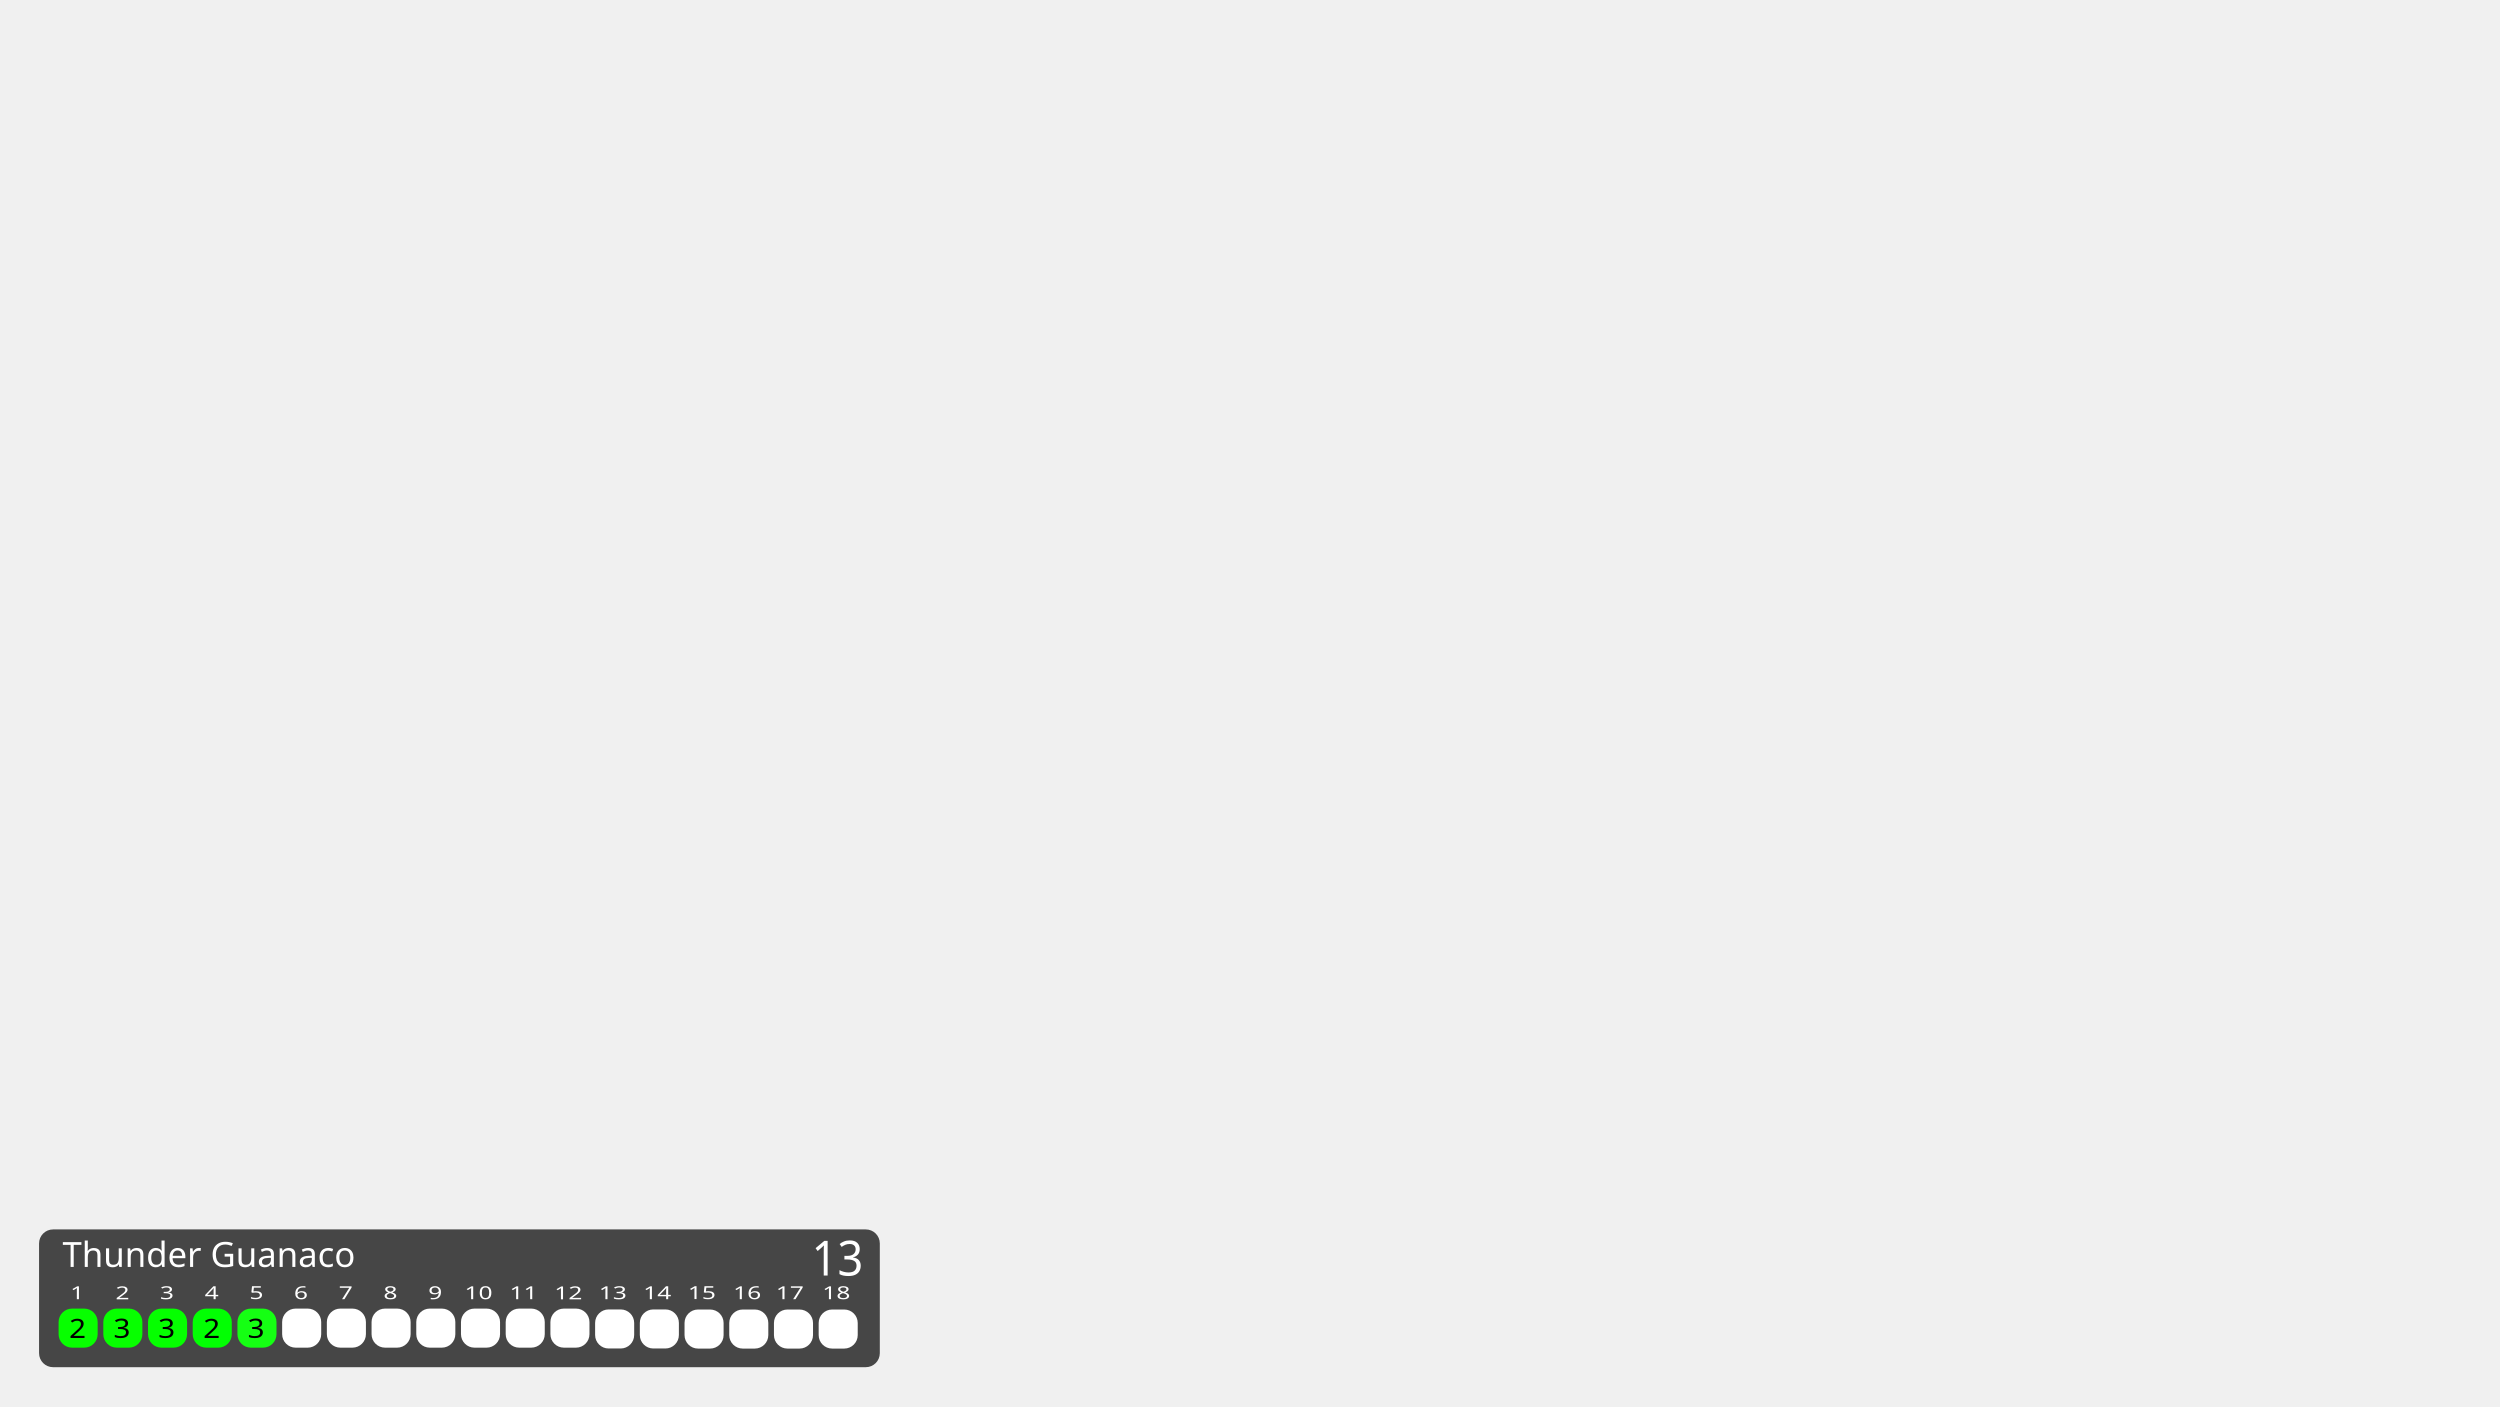
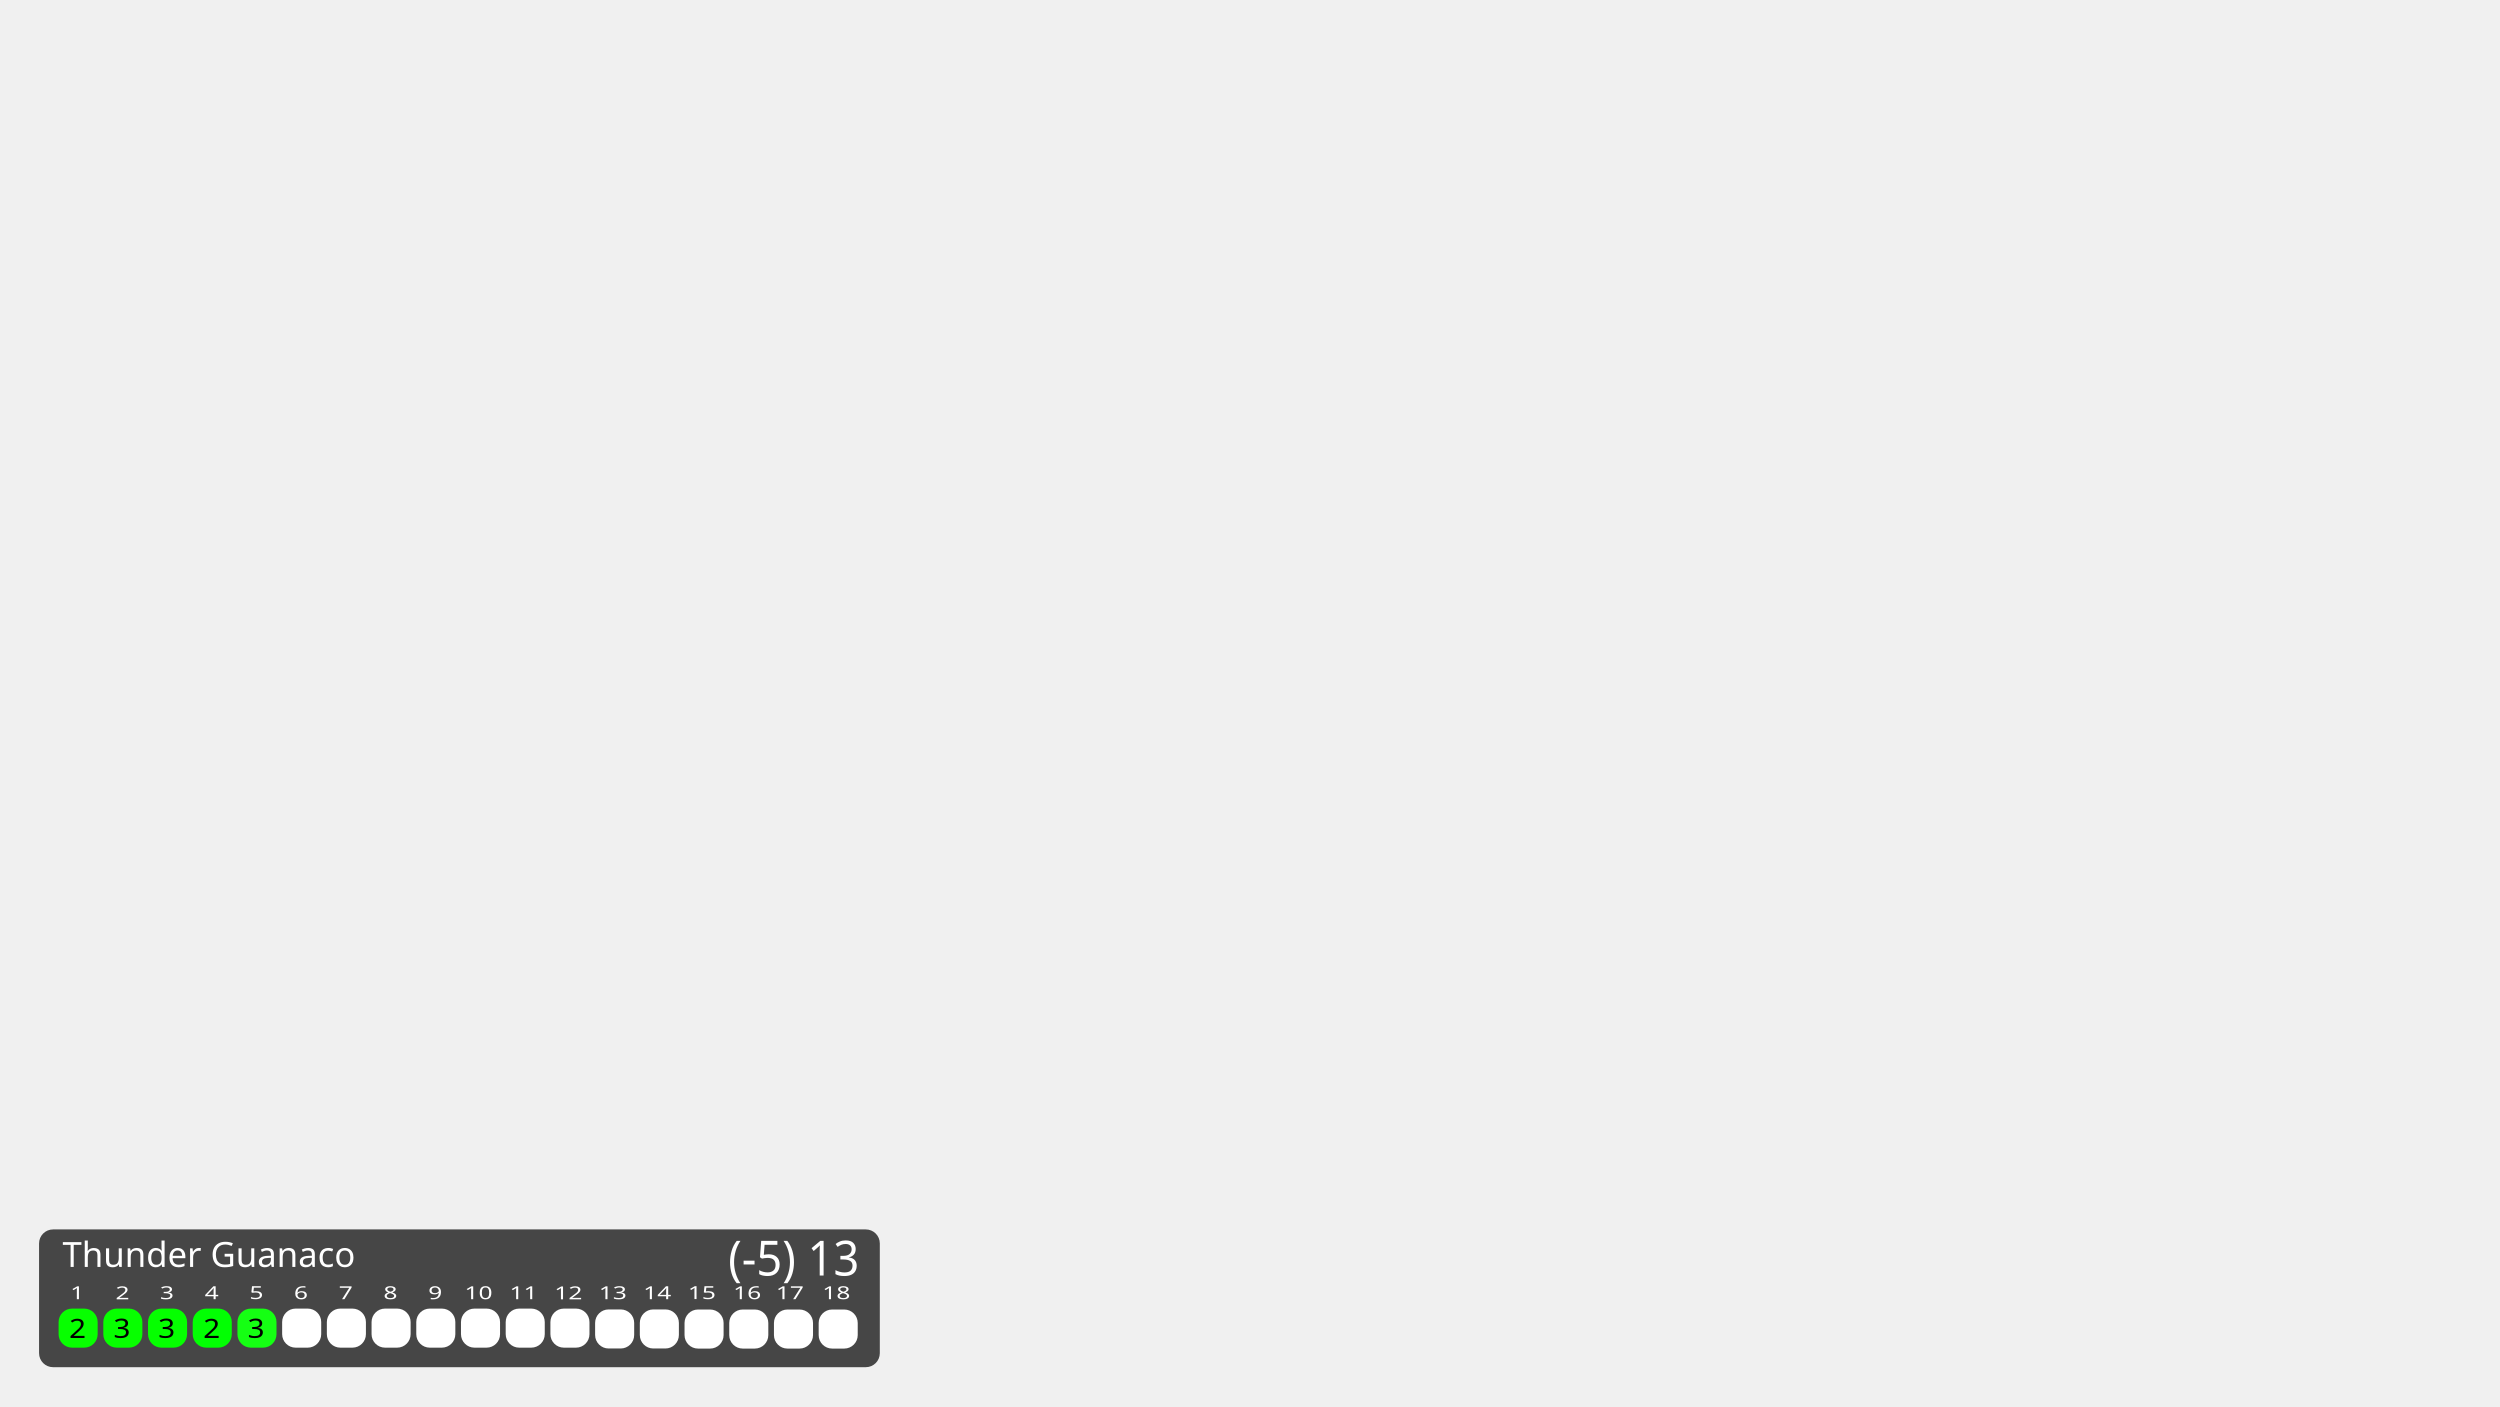
<svg xmlns="http://www.w3.org/2000/svg" width="1920px" height="1080px" viewBox="0 0 1920 1080" version="1.1" id="SVGRoot">
  <defs id="defs815" />
  <g id="layer1">
    <rect style="opacity:1;fill:#000000;fill-opacity:0.71;stroke:none;stroke-width:7.395;stroke-linejoin:bevel;stroke-miterlimit:4;stroke-dasharray:none;stroke-opacity:0.049" id="rect2470" width="645.696" height="105.8" x="30" y="944.2" ry="10.763" />
-     <text xml:space="preserve" style="font-style:normal;font-weight:normal;font-size:35.98px;line-height:1.25;font-family:sans-serif;letter-spacing:0px;word-spacing:0px;fill:#000000;fill-opacity:1;stroke:none;stroke-width:0.899" x="645.789" y="945.486" id="text2486" transform="scale(0.9651485,1.03611)">
-       <tspan id="tspan2484" x="645.789" y="945.486" style="font-style:normal;font-variant:normal;font-weight:normal;font-stretch:normal;font-family:'Noto Sans';-inkscape-font-specification:'Noto Sans';fill:#ffffff;fill-opacity:1;stroke-width:0.899">13</tspan>
+     <text xml:space="preserve" style="font-style:normal;font-weight:normal;font-size:35.98px;line-height:1.25;font-family:sans-serif;letter-spacing:0px;word-spacing:0px;fill:#000000;fill-opacity:1;stroke:none;stroke-width:0.899" x="579.478" y="945.486" id="text2486" transform="scale(0.9651485,1.03611)">
+       <tspan id="tspan2484" x="579.478" y="945.486" style="font-style:normal;font-variant:normal;font-weight:normal;font-stretch:normal;font-family:'Noto Sans';-inkscape-font-specification:'Noto Sans';fill:#ffffff;fill-opacity:1;stroke-width:0.899">(-5) 13</tspan>
    </text>
    <rect style="opacity:1;fill:#07ff00;fill-opacity:1;stroke:none;stroke-width:1.971;stroke-linejoin:bevel;stroke-miterlimit:4;stroke-dasharray:none;stroke-opacity:0.049" id="rect2492" width="30" height="30" x="45" y="1005" ry="10.357" />
    <rect style="opacity:1;fill:#07ff00;fill-opacity:1;stroke:none;stroke-width:1.971;stroke-linejoin:bevel;stroke-miterlimit:4;stroke-dasharray:none;stroke-opacity:0.049" id="rect2492-3" width="30" height="30" x="79.337" y="1005" ry="10.357" />
    <rect style="opacity:1;fill:#05ff00;fill-opacity:1;stroke:none;stroke-width:1.971;stroke-linejoin:bevel;stroke-miterlimit:4;stroke-dasharray:none;stroke-opacity:0.049" id="rect2492-5" width="30" height="30" x="113.675" y="1005" ry="10.357" />
    <rect style="opacity:1;fill:#02ff03;fill-opacity:1;stroke:none;stroke-width:1.971;stroke-linejoin:bevel;stroke-miterlimit:4;stroke-dasharray:none;stroke-opacity:0.049" id="rect2492-3-3" width="30" height="30" x="148.012" y="1005" ry="10.357" />
    <rect style="opacity:1;fill:#15ff13;fill-opacity:1;stroke:none;stroke-width:1.971;stroke-linejoin:bevel;stroke-miterlimit:4;stroke-dasharray:none;stroke-opacity:0.049" id="rect2492-56" width="30" height="30" x="182.349" y="1005" ry="10.357" />
    <rect style="opacity:1;fill:#ffffff;fill-opacity:1;stroke:none;stroke-width:1.971;stroke-linejoin:bevel;stroke-miterlimit:4;stroke-dasharray:none;stroke-opacity:0.049" id="rect2492-3-2" width="30" height="30" x="216.687" y="1005" ry="10.357" />
    <rect style="opacity:1;fill:#ffffff;fill-opacity:1;stroke:none;stroke-width:1.971;stroke-linejoin:bevel;stroke-miterlimit:4;stroke-dasharray:none;stroke-opacity:0.049" id="rect2492-5-9" width="30" height="30" x="251.024" y="1005" ry="10.357" />
    <rect style="opacity:1;fill:#ffffff;fill-opacity:1;stroke:none;stroke-width:1.971;stroke-linejoin:bevel;stroke-miterlimit:4;stroke-dasharray:none;stroke-opacity:0.049" id="rect2492-3-3-1" width="30" height="30" x="285.361" y="1005" ry="10.357" />
    <rect style="opacity:1;fill:#ffffff;fill-opacity:1;stroke:none;stroke-width:1.971;stroke-linejoin:bevel;stroke-miterlimit:4;stroke-dasharray:none;stroke-opacity:0.049" id="rect2492-2" width="30" height="30" x="319.699" y="1005" ry="10.357" />
    <rect style="opacity:1;fill:#ffffff;fill-opacity:1;stroke:none;stroke-width:1.971;stroke-linejoin:bevel;stroke-miterlimit:4;stroke-dasharray:none;stroke-opacity:0.049" id="rect2492-3-7" width="30" height="30" x="354.036" y="1005" ry="10.357" />
    <rect style="opacity:1;fill:#ffffff;fill-opacity:1;stroke:none;stroke-width:1.971;stroke-linejoin:bevel;stroke-miterlimit:4;stroke-dasharray:none;stroke-opacity:0.049" id="rect2492-5-0" width="30" height="30" x="388.373" y="1005" ry="10.357" />
    <rect style="opacity:1;fill:#ffffff;fill-opacity:1;stroke:none;stroke-width:1.971;stroke-linejoin:bevel;stroke-miterlimit:4;stroke-dasharray:none;stroke-opacity:0.049" id="rect2492-3-3-9" width="30" height="30" x="422.711" y="1005" ry="10.357" />
    <rect style="opacity:1;fill:#ffffff;fill-opacity:1;stroke:none;stroke-width:1.971;stroke-linejoin:bevel;stroke-miterlimit:4;stroke-dasharray:none;stroke-opacity:0.049" id="rect2492-0" width="30" height="30" x="457.048" y="1005.646" ry="10.357" />
    <rect style="opacity:1;fill:#ffffff;fill-opacity:1;stroke:none;stroke-width:1.971;stroke-linejoin:bevel;stroke-miterlimit:4;stroke-dasharray:none;stroke-opacity:0.049" id="rect2492-3-6" width="30" height="30" x="491.385" y="1005.646" ry="10.357" />
    <rect style="opacity:1;fill:#ffffff;fill-opacity:1;stroke:none;stroke-width:1.971;stroke-linejoin:bevel;stroke-miterlimit:4;stroke-dasharray:none;stroke-opacity:0.049" id="rect2492-5-1" width="30" height="30" x="525.723" y="1005.707" ry="10.357" />
    <rect style="opacity:1;fill:#ffffff;fill-opacity:1;stroke:none;stroke-width:1.971;stroke-linejoin:bevel;stroke-miterlimit:4;stroke-dasharray:none;stroke-opacity:0.049" id="rect2492-3-3-5" width="30" height="30" x="560.06" y="1005.707" ry="10.357" />
    <rect style="opacity:1;fill:#ffffff;fill-opacity:1;stroke:none;stroke-width:1.971;stroke-linejoin:bevel;stroke-miterlimit:4;stroke-dasharray:none;stroke-opacity:0.049" id="rect2492-56-5" width="30" height="30" x="594.397" y="1005.707" ry="10.357" />
    <rect style="opacity:1;fill:#ffffff;fill-opacity:1;stroke:none;stroke-width:1.971;stroke-linejoin:bevel;stroke-miterlimit:4;stroke-dasharray:none;stroke-opacity:0.049" id="rect2492-3-2-4" width="30" height="30" x="628.735" y="1005.707" ry="10.357" />
    <text xml:space="preserve" style="font-style:normal;font-weight:normal;font-size:16.124px;line-height:1.25;font-family:sans-serif;letter-spacing:0px;word-spacing:0px;fill:#ffffff;fill-opacity:1;stroke:none;stroke-width:0.403" x="46.208" y="1164.85" id="text848" transform="scale(1.167445,0.8565716)">
      <tspan id="tspan846" x="46.208" y="1164.85" style="fill:#ffffff;fill-opacity:1;stroke-width:0.403">1</tspan>
    </text>
    <text xml:space="preserve" style="font-style:normal;font-weight:normal;font-size:16.124px;line-height:1.25;font-family:sans-serif;letter-spacing:0px;word-spacing:0px;fill:#ffffff;fill-opacity:1;stroke:none;stroke-width:0.403" x="75.978" y="1164.956" id="text848-7" transform="scale(1.167445,0.8565716)">
      <tspan id="tspan846-5" x="75.978" y="1164.956" style="fill:#ffffff;fill-opacity:1;stroke-width:0.403">2</tspan>
    </text>
    <text xml:space="preserve" style="font-style:normal;font-weight:normal;font-size:16.124px;line-height:1.25;font-family:sans-serif;letter-spacing:0px;word-spacing:0px;fill:#ffffff;fill-opacity:1;stroke:none;stroke-width:0.403" x="105.205" y="1164.842" id="text848-7-3" transform="scale(1.167445,0.8565716)">
      <tspan id="tspan846-5-5" x="105.205" y="1164.842" style="fill:#ffffff;fill-opacity:1;stroke-width:0.403">3</tspan>
    </text>
    <text xml:space="preserve" style="font-style:normal;font-weight:normal;font-size:16.124px;line-height:1.25;font-family:sans-serif;letter-spacing:0px;word-spacing:0px;fill:#ffffff;fill-opacity:1;stroke:none;stroke-width:0.403" x="134.644" y="1164.85" id="text848-7-3-6" transform="scale(1.167445,0.8565716)">
      <tspan id="tspan846-5-5-2" x="134.644" y="1164.85" style="fill:#ffffff;fill-opacity:1;stroke-width:0.403">4</tspan>
    </text>
    <text xml:space="preserve" style="font-style:normal;font-weight:normal;font-size:16.124px;line-height:1.25;font-family:sans-serif;letter-spacing:0px;word-spacing:0px;fill:#ffffff;fill-opacity:1;stroke:none;stroke-width:0.403" x="164.08" y="1164.736" id="text848-7-3-6-9" transform="scale(1.167445,0.8565716)">
      <tspan id="tspan846-5-5-2-1" x="164.08" y="1164.736" style="fill:#ffffff;fill-opacity:1;stroke-width:0.403">5</tspan>
    </text>
    <text xml:space="preserve" style="font-style:normal;font-weight:normal;font-size:16.124px;line-height:1.25;font-family:sans-serif;letter-spacing:0px;word-spacing:0px;fill:#ffffff;fill-opacity:1;stroke:none;stroke-width:0.403" x="193.354" y="1164.842" id="text848-7-3-6-9-2" transform="scale(1.167445,0.8565716)">
      <tspan id="tspan846-5-5-2-1-7" x="193.354" y="1164.842" style="fill:#ffffff;fill-opacity:1;stroke-width:0.403">6</tspan>
    </text>
    <text xml:space="preserve" style="font-style:normal;font-weight:normal;font-size:16.124px;line-height:1.25;font-family:sans-serif;letter-spacing:0px;word-spacing:0px;fill:#ffffff;fill-opacity:1;stroke:none;stroke-width:0.403" x="222.848" y="1164.85" id="text848-7-3-6-9-2-0" transform="scale(1.167445,0.8565716)">
      <tspan id="tspan846-5-5-2-1-7-9" x="222.848" y="1164.85" style="fill:#ffffff;fill-opacity:1;stroke-width:0.403">7</tspan>
    </text>
    <text xml:space="preserve" style="font-style:normal;font-weight:normal;font-size:16.124px;line-height:1.25;font-family:sans-serif;letter-spacing:0px;word-spacing:0px;fill:#ffffff;fill-opacity:1;stroke:none;stroke-width:0.403" x="252.236" y="1164.842" id="text848-7-3-6-9-2-0-3" transform="scale(1.167445,0.8565716)">
      <tspan id="tspan846-5-5-2-1-7-9-6" x="252.236" y="1164.842" style="fill:#ffffff;fill-opacity:1;stroke-width:0.403">8</tspan>
    </text>
    <text xml:space="preserve" style="font-style:normal;font-weight:normal;font-size:16.124px;line-height:1.25;font-family:sans-serif;letter-spacing:0px;word-spacing:0px;fill:#ffffff;fill-opacity:1;stroke:none;stroke-width:0.403" x="281.703" y="1164.842" id="text848-7-3-6-9-2-0-3-0" transform="scale(1.167445,0.8565716)">
      <tspan id="tspan846-5-5-2-1-7-9-6-6" x="281.703" y="1164.842" style="fill:#ffffff;fill-opacity:1;stroke-width:0.403">9</tspan>
    </text>
    <text xml:space="preserve" style="font-style:normal;font-weight:normal;font-size:16.124px;line-height:1.25;font-family:sans-serif;letter-spacing:0px;word-spacing:0px;fill:#ffffff;fill-opacity:1;stroke:none;stroke-width:0.403" x="305.573" y="1164.842" id="text848-7-3-6-9-2-0-3-2" transform="scale(1.167445,0.8565716)">
      <tspan id="tspan846-5-5-2-1-7-9-6-61" x="305.573" y="1164.842" style="fill:#ffffff;fill-opacity:1;stroke-width:0.403">10</tspan>
    </text>
    <text xml:space="preserve" style="font-style:normal;font-weight:normal;font-size:16.124px;line-height:1.25;font-family:sans-serif;letter-spacing:0px;word-spacing:0px;fill:#ffffff;fill-opacity:1;stroke:none;stroke-width:0.403" x="335.193" y="1164.85" id="text848-7-3-6-9-2-0-3-2-8" transform="scale(1.167445,0.8565716)">
      <tspan id="tspan846-5-5-2-1-7-9-6-61-7" x="335.193" y="1164.85" style="fill:#ffffff;fill-opacity:1;stroke-width:0.403">11</tspan>
    </text>
    <text xml:space="preserve" style="font-style:normal;font-weight:normal;font-size:16.124px;line-height:1.25;font-family:sans-serif;letter-spacing:0px;word-spacing:0px;fill:#ffffff;fill-opacity:1;stroke:none;stroke-width:0.403" x="364.668" y="1164.956" id="text848-7-3-6-9-2-0-3-2-8-9" transform="scale(1.167445,0.8565716)">
      <tspan id="tspan846-5-5-2-1-7-9-6-61-7-2" x="364.668" y="1164.956" style="fill:#ffffff;fill-opacity:1;stroke-width:0.403">12</tspan>
    </text>
    <text xml:space="preserve" style="font-style:normal;font-weight:normal;font-size:16.124px;line-height:1.25;font-family:sans-serif;letter-spacing:0px;word-spacing:0px;fill:#ffffff;fill-opacity:1;stroke:none;stroke-width:0.403" x="393.918" y="1164.842" id="text848-7-3-6-9-2-0-3-2-8-9-0" transform="scale(1.167445,0.8565716)">
      <tspan id="tspan846-5-5-2-1-7-9-6-61-7-2-2" x="393.918" y="1164.842" style="fill:#ffffff;fill-opacity:1;stroke-width:0.403">13</tspan>
    </text>
    <text xml:space="preserve" style="font-style:normal;font-weight:normal;font-size:16.124px;line-height:1.25;font-family:sans-serif;letter-spacing:0px;word-spacing:0px;fill:#ffffff;fill-opacity:1;stroke:none;stroke-width:0.403" x="423.137" y="1164.85" id="text848-7-3-6-9-2-0-3-2-8-9-0-3" transform="scale(1.167445,0.8565716)">
      <tspan id="tspan846-5-5-2-1-7-9-6-61-7-2-2-7" x="423.137" y="1164.85" style="fill:#ffffff;fill-opacity:1;stroke-width:0.403">14</tspan>
    </text>
    <text xml:space="preserve" style="font-style:normal;font-weight:normal;font-size:16.124px;line-height:1.25;font-family:sans-serif;letter-spacing:0px;word-spacing:0px;fill:#ffffff;fill-opacity:1;stroke:none;stroke-width:0.403" x="452.496" y="1164.736" id="text848-7-3-6-9-2-0-3-2-8-9-0-3-5" transform="scale(1.167445,0.8565716)">
      <tspan id="tspan846-5-5-2-1-7-9-6-61-7-2-2-7-9" x="452.496" y="1164.736" style="fill:#ffffff;fill-opacity:1;stroke-width:0.403">15</tspan>
    </text>
    <text xml:space="preserve" style="font-style:normal;font-weight:normal;font-size:16.124px;line-height:1.25;font-family:sans-serif;letter-spacing:0px;word-spacing:0px;fill:#ffffff;fill-opacity:1;stroke:none;stroke-width:0.403" x="482.3" y="1164.842" id="text848-7-3-6-9-2-0-3-2-8-9-0-3-5-2" transform="scale(1.167445,0.8565716)">
      <tspan id="tspan846-5-5-2-1-7-9-6-61-7-2-2-7-9-2" x="482.3" y="1164.842" style="fill:#ffffff;fill-opacity:1;stroke-width:0.403">16</tspan>
    </text>
    <text xml:space="preserve" style="font-style:normal;font-weight:normal;font-size:16.124px;line-height:1.25;font-family:sans-serif;letter-spacing:0px;word-spacing:0px;fill:#ffffff;fill-opacity:1;stroke:none;stroke-width:0.403" x="510.37" y="1164.85" id="text848-7-3-6-9-2-0-3-2-8-9-0-3-5-2-8" transform="scale(1.167445,0.8565716)">
      <tspan id="tspan846-5-5-2-1-7-9-6-61-7-2-2-7-9-2-9" x="510.37" y="1164.85" style="fill:#ffffff;fill-opacity:1;stroke-width:0.403">17</tspan>
    </text>
    <text xml:space="preserve" style="font-style:normal;font-weight:normal;font-size:16.124px;line-height:1.25;font-family:sans-serif;letter-spacing:0px;word-spacing:0px;fill:#ffffff;fill-opacity:1;stroke:none;stroke-width:0.403" x="540.959" y="1164.842" id="text848-7-3-6-9-2-0-3-2-8-9-0-3-5-2-8-7" transform="scale(1.167445,0.8565716)">
      <tspan id="tspan846-5-5-2-1-7-9-6-61-7-2-2-7-9-2-9-3" x="540.959" y="1164.842" style="fill:#ffffff;fill-opacity:1;stroke-width:0.403">18</tspan>
    </text>
    <text xml:space="preserve" style="font-style:normal;font-weight:normal;font-size:40px;line-height:1.25;font-family:sans-serif;letter-spacing:0px;word-spacing:0px;fill:#000000;fill-opacity:1;stroke:none" x="48" y="973" id="text871">
      <tspan id="tspan869" x="48" y="973" style="font-size:26.667px;line-height:1.25;fill:#ffffff">Thunder Guanaco</tspan>
    </text>
    <text xml:space="preserve" style="font-style:normal;font-weight:normal;font-size:21.561px;line-height:1.25;font-family:sans-serif;letter-spacing:0px;word-spacing:0px;fill:#000000;fill-opacity:1;stroke:none;stroke-width:0.539" x="50.376" y="1082.713" id="text1166" transform="scale(1.05364,0.9490912)">
      <tspan id="tspan1164" x="50.376" y="1082.713" style="stroke-width:0.539">2</tspan>
    </text>
    <text xml:space="preserve" style="font-style:normal;font-weight:normal;font-size:21.561px;line-height:1.25;font-family:sans-serif;letter-spacing:0px;word-spacing:0px;fill:#000000;fill-opacity:1;stroke:none;stroke-width:0.539" x="82.718" y="1082.561" id="text1166-3" transform="scale(1.05364,0.9490912)">
      <tspan id="tspan1164-6" x="82.718" y="1082.561" style="stroke-width:0.539">3</tspan>
    </text>
    <text xml:space="preserve" style="font-style:normal;font-weight:normal;font-size:21.561px;line-height:1.25;font-family:sans-serif;letter-spacing:0px;word-spacing:0px;fill:#000000;fill-opacity:1;stroke:none;stroke-width:0.539" x="115.307" y="1082.561" id="text1166-3-7" transform="scale(1.05364,0.9490912)">
      <tspan id="tspan1164-6-5" x="115.307" y="1082.561" style="stroke-width:0.539">3</tspan>
    </text>
    <text xml:space="preserve" style="font-style:normal;font-weight:normal;font-size:21.561px;line-height:1.25;font-family:sans-serif;letter-spacing:0px;word-spacing:0px;fill:#000000;fill-opacity:1;stroke:none;stroke-width:0.539" x="148.144" y="1082.713" id="text1166-9" transform="scale(1.05364,0.9490912)">
      <tspan id="tspan1164-1" x="148.144" y="1082.713" style="stroke-width:0.539">2</tspan>
    </text>
    <text xml:space="preserve" style="font-style:normal;font-weight:normal;font-size:21.561px;line-height:1.25;font-family:sans-serif;letter-spacing:0px;word-spacing:0px;fill:#000000;fill-opacity:1;stroke:none;stroke-width:0.539" x="180.486" y="1082.561" id="text1166-3-7-2" transform="scale(1.05364,0.9490912)">
      <tspan id="tspan1164-6-5-7" x="180.486" y="1082.561" style="stroke-width:0.539">3</tspan>
    </text>
  </g>
</svg>
